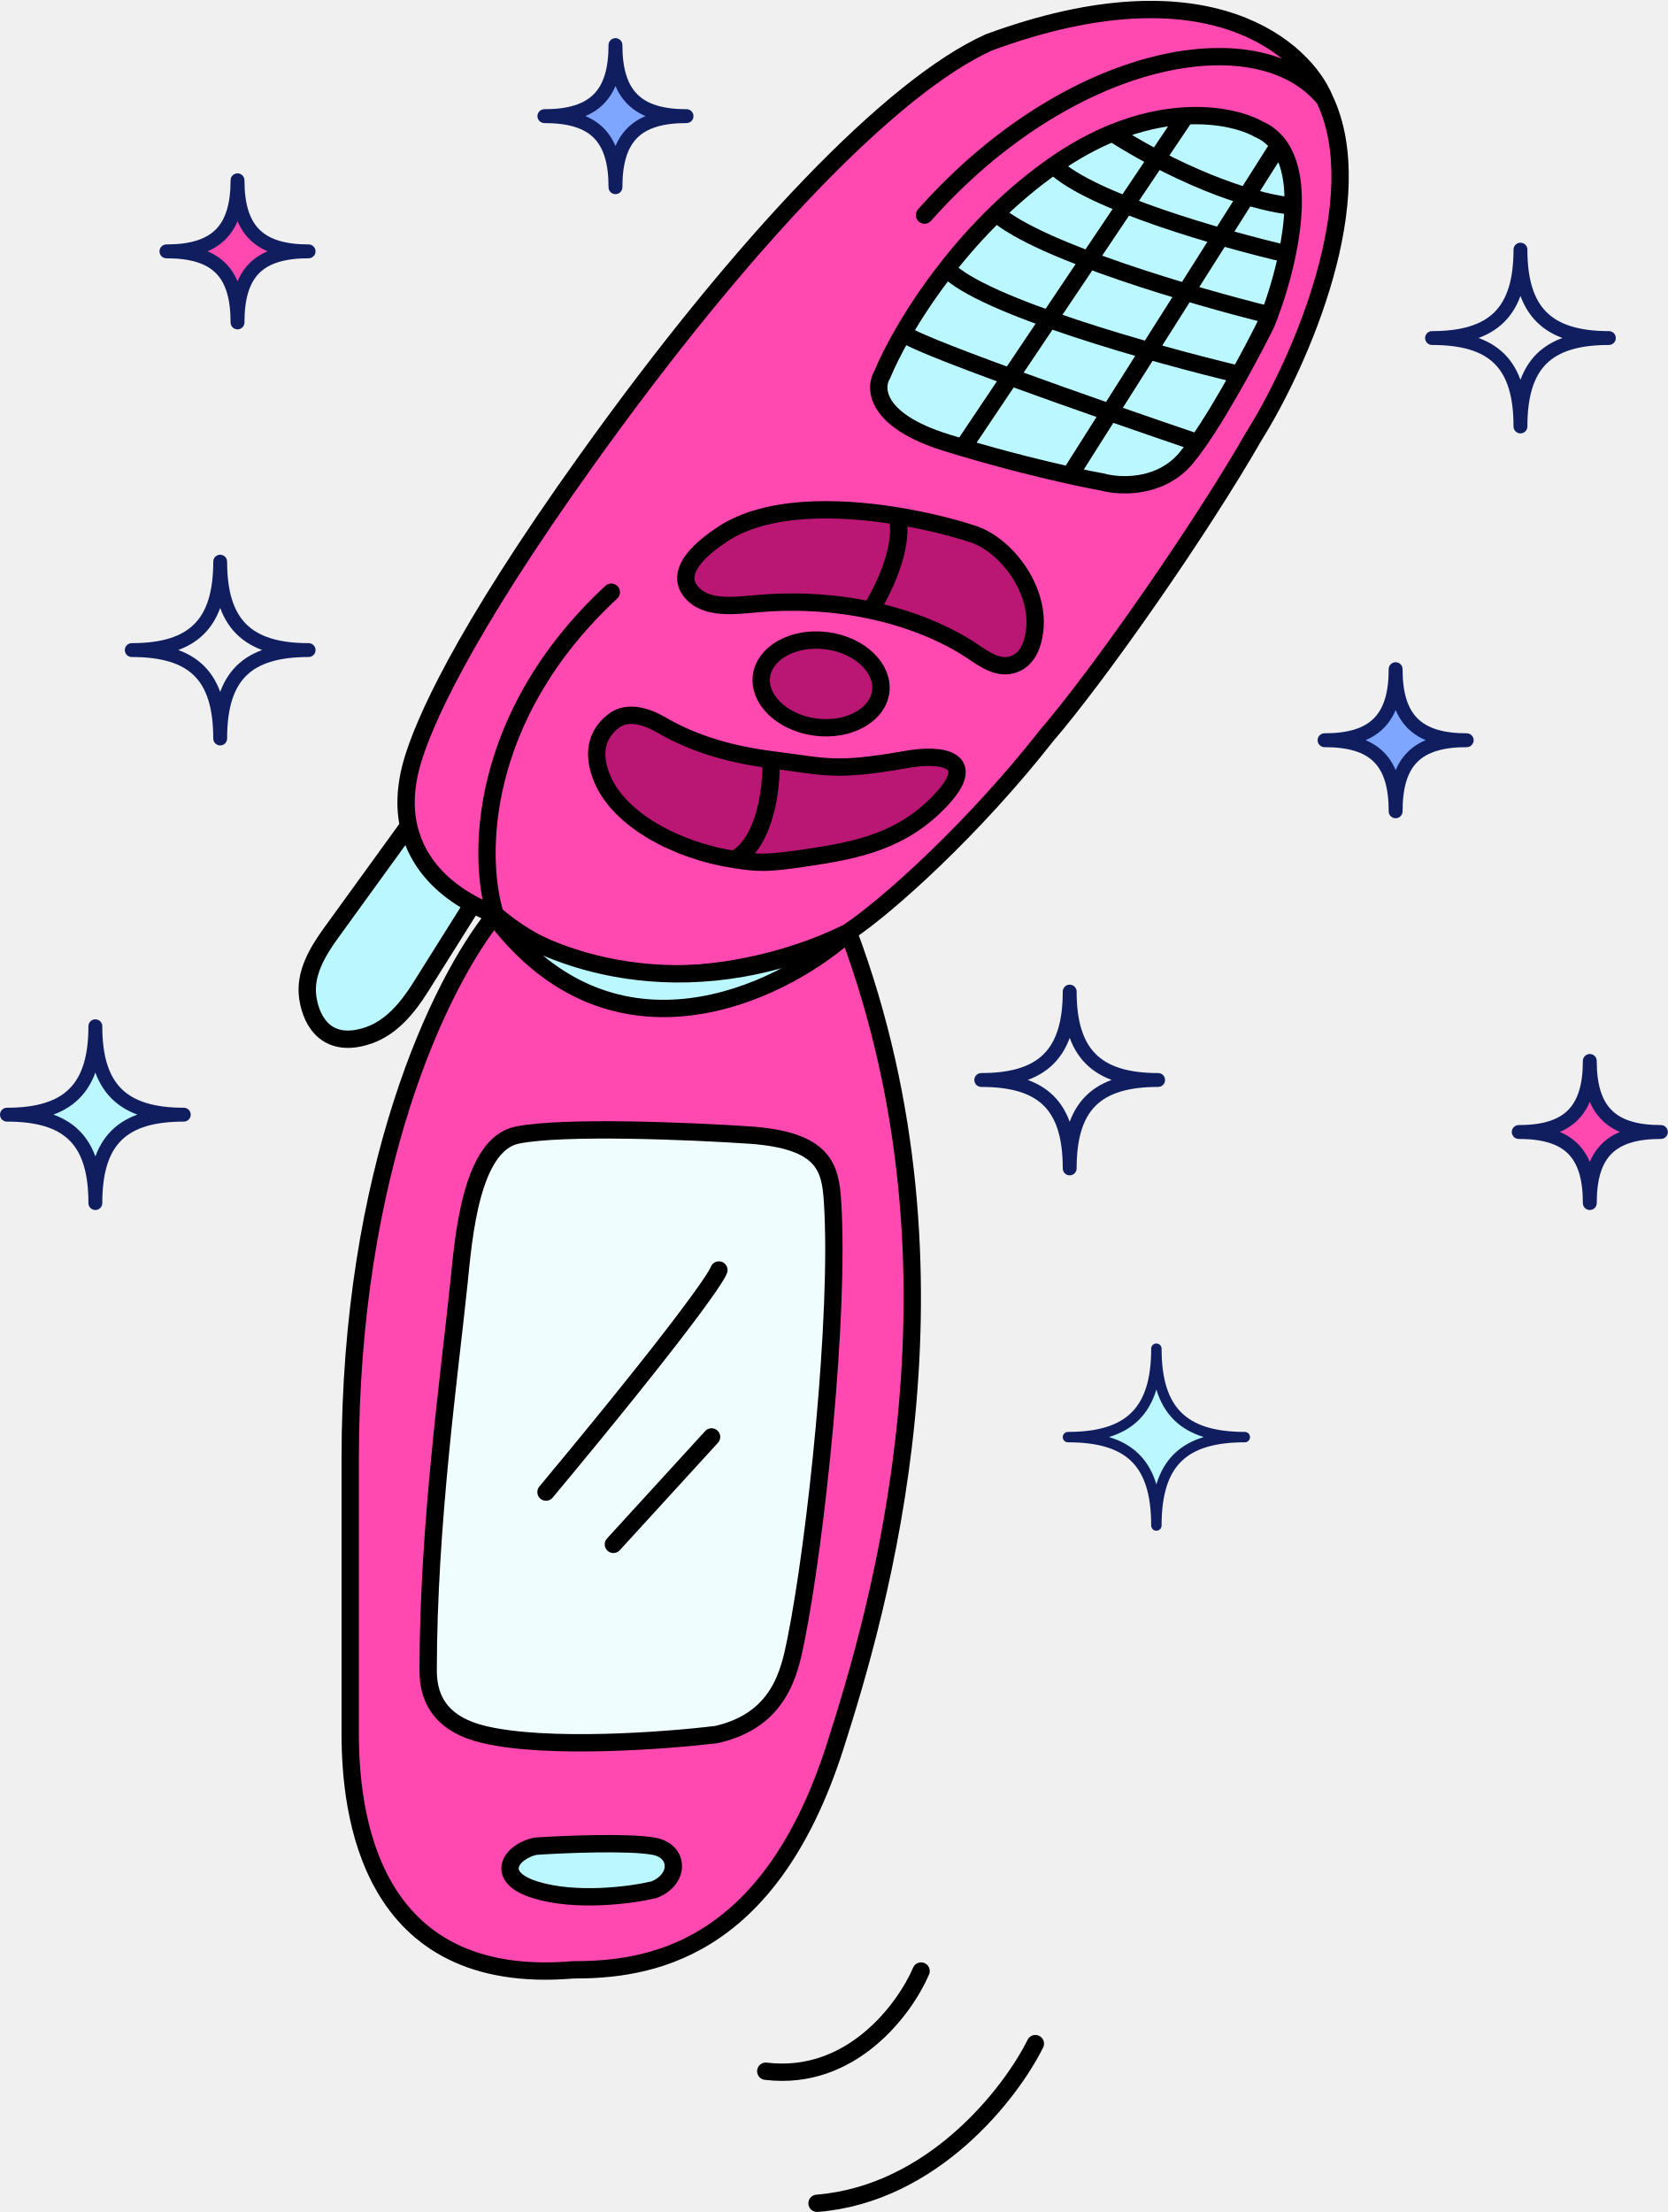
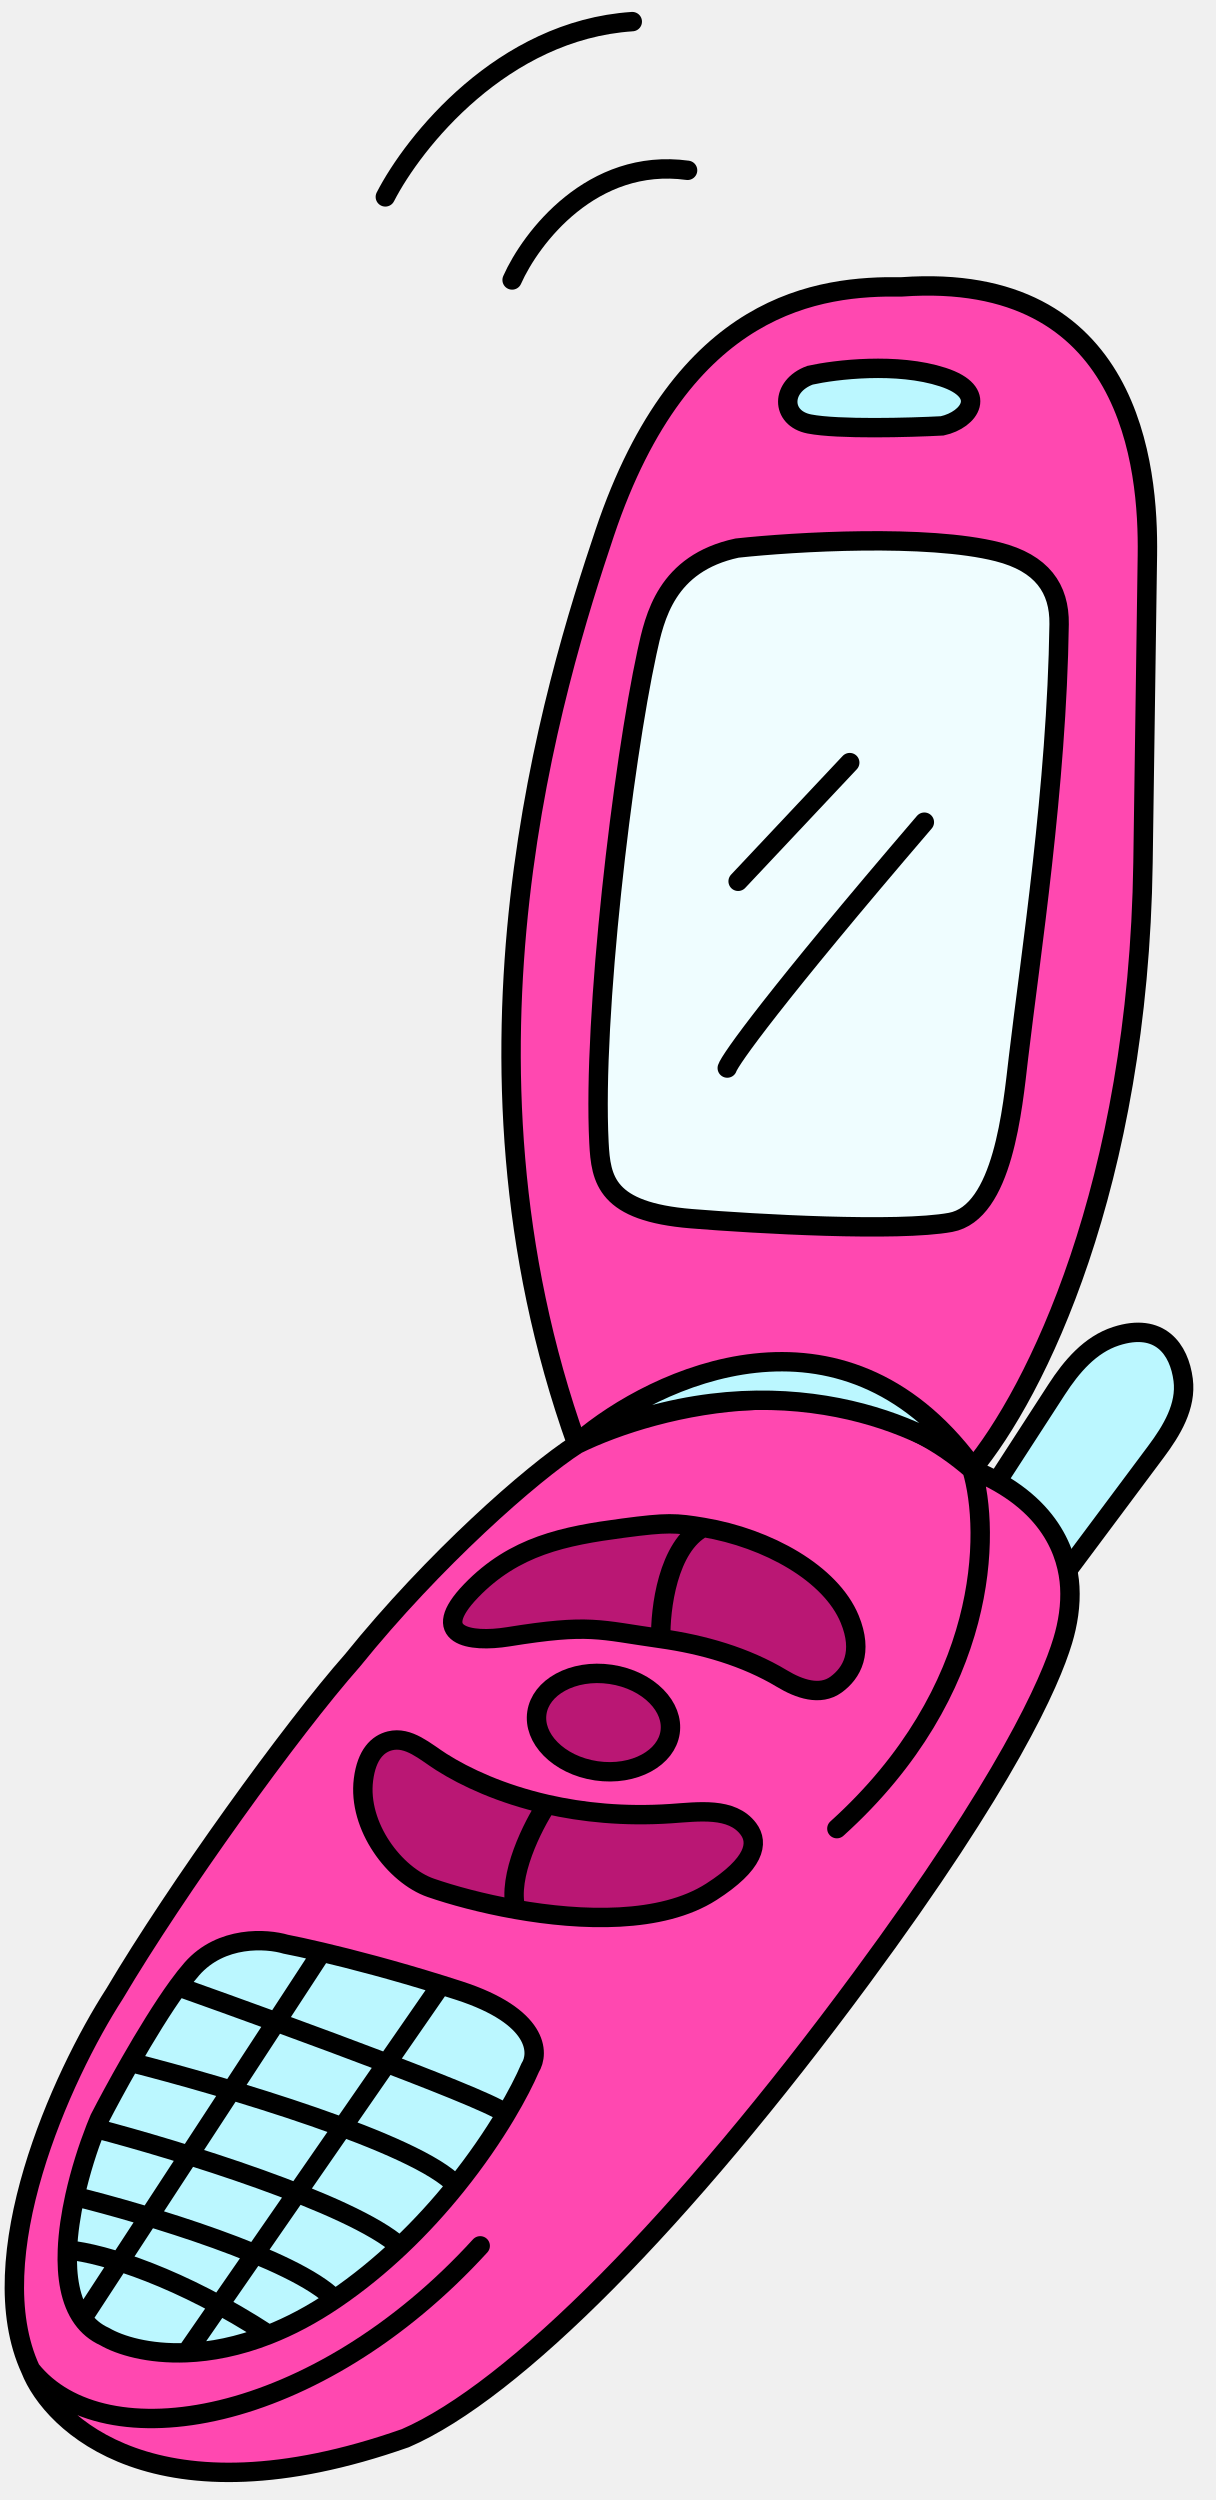
- <svg xmlns="http://www.w3.org/2000/svg" width="481" height="638" viewBox="0 0 481 638" fill="none">
+ <svg xmlns="http://www.w3.org/2000/svg" width="313" height="644" viewBox="0 0 313 644" fill="none">
  <g clip-path="url(#clip0_145_186)">
-     <path d="M117.326 238.912C122.396 247.62 134.087 258.448 137.185 259.425L121.286 284.752C117.56 290.687 112.854 296.4 106.222 298.659C94.975 302.488 89.875 295.547 88.754 287.664C87.791 280.893 91.487 274.597 95.497 269.059L117.326 238.912Z" fill="#BBF7FF" stroke="black" stroke-width="5" />
-     <path d="M100.999 420.799C100.999 337.42 126.774 283.626 142.831 263.811C122.172 255.72 117.798 242.148 117.198 233.909C116.859 229.255 117.539 224.48 118.826 219.995C121.945 209.124 132.684 183.738 169.452 132.359C214.515 69.39 257.43 24.7 285.23 12.211C349.122 -11.303 376.36 14.723 381.994 28.538C395.603 56.935 375.232 104.032 361.711 125.661C346.164 152.802 317.062 194.457 301.71 212.319C281.092 238.622 256.215 261.159 244.665 268.834C281.937 368.399 253.204 465.104 240.863 503.689C221.661 563.722 186.354 568.159 165.226 568.159C106.07 573.182 100.999 522.527 100.999 499.921V420.799Z" fill="#FF48B0" />
-     <path d="M142.831 263.811C126.774 283.626 100.999 337.42 100.999 420.799C100.999 439.638 100.999 481.836 100.999 499.921C100.999 522.527 106.07 573.182 165.226 568.159C186.354 568.159 221.661 563.722 240.863 503.689C253.204 465.104 281.937 368.399 244.665 268.834M142.831 263.811C122.172 255.72 117.798 242.148 117.198 233.909C116.859 229.255 117.539 224.48 118.826 219.995C121.945 209.124 132.684 183.738 169.452 132.359C214.515 69.39 257.43 24.7 285.23 12.211C349.122 -11.303 376.36 14.723 381.994 28.538M142.831 263.811C176.297 292.335 224.665 279.045 244.665 268.834M142.831 263.811C137.79 247.856 137.426 206.917 176.3 170.803M244.665 268.834C256.215 261.159 281.092 238.622 301.71 212.319C317.062 194.457 346.164 152.802 361.711 125.661C375.232 104.032 395.603 56.935 381.994 28.538M381.994 28.538C362.826 5.024 308.217 15.142 266.638 62.029" stroke="black" stroke-width="5" stroke-linecap="round" />
-     <path d="M173.765 224.808C170.124 216.32 172.963 210.969 177.038 207.903C181.111 204.838 186.555 206.657 190.958 209.225C200.475 214.775 211.549 217.746 222.358 219.108C238.478 221.139 240.528 222.715 261.655 219.01C271.7 217.248 282.36 219.01 271.374 230.732C260.387 242.454 247.599 245.198 232.499 247.414C221.091 249.089 218.946 248.997 211.794 247.903C195.171 245.359 178.787 236.516 173.765 224.808Z" fill="#BA1774" />
-     <path d="M199.083 170.393C196.329 166.813 197.258 161.428 208.414 154.058C221.164 145.638 241.645 146.039 258.697 148.81C267.416 150.228 275.237 152.265 280.67 154.058C289.966 157.128 299.769 169.631 298.417 181.688C297.683 188.235 294.839 190.964 291.738 191.778C286.949 193.035 282.652 189.125 278.437 186.527C272.176 182.668 262.883 178.509 251.091 175.996C241.873 174.033 231.128 173.076 219.109 174.056C212.013 174.636 203.425 176.036 199.083 170.393Z" fill="#BA1774" />
-     <path d="M222.358 219.108C238.478 221.139 240.528 222.715 261.655 219.01C271.7 217.248 282.36 219.01 271.374 230.732C260.387 242.454 247.599 245.198 232.499 247.414C221.091 249.089 218.946 248.997 211.794 247.903M222.358 219.108C211.549 217.746 200.475 214.775 190.958 209.225C186.555 206.657 181.111 204.838 177.038 207.903C172.963 210.969 170.124 216.32 173.765 224.808C178.787 236.516 195.171 245.359 211.794 247.903M222.358 219.108C222.64 226.637 220.922 242.935 211.794 247.903M251.091 175.996C262.883 178.509 272.176 182.668 278.436 186.526C282.652 189.124 286.949 193.035 291.738 191.778C294.839 190.964 297.683 188.235 298.417 181.688C299.769 169.631 289.966 157.128 280.67 154.058C275.237 152.264 267.415 150.227 258.697 148.81M251.091 175.996C241.873 174.033 231.127 173.076 219.109 174.056C212.013 174.636 203.425 176.036 199.083 170.393C196.329 166.813 197.258 161.428 208.414 154.058C221.164 145.638 241.645 146.039 258.697 148.81M251.091 175.996C254.612 170.488 261.063 157.338 258.697 148.81" stroke="black" stroke-width="5" />
-     <path d="M240.105 346.63C242.218 379.283 235.316 444.451 229.541 473.058C227.682 482.267 224.893 496.082 206.724 500.269C191.935 502.083 157.793 504.623 139.539 500.269C128.13 497.548 123.482 491.059 123.482 481.849C123.482 439.985 129.679 396.029 132.355 370.073C133.693 357.096 135.736 330.052 149.257 327.372C162.779 324.693 199.4 326.256 216.02 327.372C237.993 328.849 239.482 337.001 240.105 346.63Z" fill="#EFFDFF" stroke="black" stroke-width="5" />
-     <path d="M188.554 532.504C195.991 533.844 196.16 542.133 188.554 545.063C182.075 546.599 166.159 548.747 154.328 545.063C142.496 541.379 147.144 534.179 154.328 532.504C162.638 531.947 181.117 531.165 188.554 532.504Z" fill="#BBF7FF" stroke="black" stroke-width="5" />
-     <path d="M244.09 269.601C224.653 286.626 177.243 309.539 143.101 264.996C156.904 275.881 196.426 292.039 244.09 269.601Z" fill="#BBF7FF" stroke="black" stroke-width="5" />
-     <path d="M341.914 132.306C334.477 141.014 322.758 140.4 317.829 139.004C315.806 138.648 312.613 138.016 308.532 137.114C300.797 135.403 289.873 132.722 277.686 129.107C276.156 128.653 274.605 128.184 273.038 127.701C252.418 121.338 252.052 111.932 254.447 108.025C255.713 104.942 257.762 100.747 260.578 95.885C263.759 90.391 267.921 84.045 273.038 77.491C277.168 72.203 281.921 66.778 287.285 61.557C292.289 56.684 297.826 51.988 303.884 47.742C309.752 43.63 315.419 40.584 320.786 38.38C328.561 35.187 335.706 33.762 341.914 33.425C351.667 32.897 359.106 35.057 363.041 37.276C365.455 38.328 367.352 39.905 368.811 41.881C372.036 46.246 373.127 52.559 372.948 59.464C372.832 63.943 372.181 68.672 371.23 73.279C369.901 79.715 367.987 85.913 366.133 90.861C365.803 91.74 365.476 92.579 365.154 93.373C363.356 96.989 360.585 102.33 357.432 108.025C353.642 114.867 349.303 122.218 345.439 127.701C344.204 129.453 343.018 131.013 341.914 132.306Z" fill="#BBF7FF" />
-     <path d="M303.884 47.742C297.826 51.988 292.289 56.684 287.285 61.557M303.884 47.742C314.364 58.124 353.148 69.092 371.23 73.278M303.884 47.742C309.752 43.63 315.419 40.584 320.786 38.379M287.285 61.557C281.921 66.778 277.168 72.203 273.038 77.491M287.285 61.557C300.033 72.609 345.162 85.698 366.133 90.861M371.23 73.278C369.901 79.715 367.987 85.913 366.133 90.861M371.23 73.278C372.181 68.672 372.832 63.943 372.948 59.464M320.786 38.379C343.47 52.707 363.307 58.664 372.948 59.464M320.786 38.379C328.561 35.187 335.706 33.762 341.914 33.425M345.439 127.701C344.204 129.453 343.018 131.013 341.914 132.306C334.477 141.014 322.758 140.4 317.829 139.004C315.806 138.648 312.613 138.016 308.532 137.114M345.439 127.701C316.655 117.933 259.387 97.894 260.578 95.885M345.439 127.701C349.303 122.218 353.642 114.867 357.432 108.025M308.532 137.114C300.797 135.403 289.873 132.722 277.686 129.107M308.532 137.114L368.811 41.881M260.578 95.885C257.762 100.747 255.713 104.942 254.447 108.025C252.052 111.932 252.418 121.338 273.038 127.701C274.605 128.184 276.156 128.653 277.686 129.107M260.578 95.885C263.759 90.391 267.921 84.045 273.038 77.491M357.432 108.025C360.585 102.33 363.356 96.989 365.154 93.373C365.476 92.579 365.803 91.74 366.133 90.861M357.432 108.025C333.454 102.321 283.007 88.23 273.038 77.491M277.686 129.107L309.8 81.266L341.914 33.425M372.948 59.464C373.127 52.559 372.036 46.246 368.811 41.881M368.811 41.881C367.352 39.905 365.455 38.328 363.041 37.276C359.106 35.057 351.667 32.897 341.914 33.425" stroke="black" stroke-width="5" />
-     <path d="M219.612 194.975C220.048 191.759 222.187 188.923 225.595 187.002C229.004 185.082 233.576 184.158 238.488 184.811C243.4 185.464 247.564 187.548 250.342 190.29C253.12 193.033 254.429 196.328 253.994 199.543C253.558 202.759 251.419 205.595 248.011 207.516C244.601 209.436 240.03 210.36 235.118 209.707C230.206 209.054 226.041 206.97 223.263 204.228C220.486 201.485 219.177 198.19 219.612 194.975Z" fill="#BA1774" stroke="black" stroke-width="5" />
-     <path d="M157.467 430.357C195.665 384.475 206.624 368.539 207.328 366.306" stroke="black" stroke-width="5" stroke-linecap="round" />
-     <path d="M176.904 445.428L205.215 414.449" stroke="black" stroke-width="5" stroke-linecap="round" />
-     <path d="M265.64 568.507C260.992 579.392 245.527 600.407 220.85 597.393" stroke="black" stroke-width="5" stroke-linecap="round" />
-     <path d="M298.598 589.438C291.556 603.672 269.104 632.809 235.639 635.488" stroke="black" stroke-width="5" stroke-linecap="round" />
-     <path d="M198 33.5C183.722 33.5 177.5 39.507 177.5 54C177.5 39.507 171.32 33.5 157 33.5C171.32 33.5 177.5 27.32 177.5 13C177.5 27.32 183.722 33.5 198 33.5Z" fill="#7FA6FF" stroke="#101E60" stroke-width="4" stroke-linejoin="round" />
-     <path d="M359 414.5C341.24 414.5 333.5 421.972 333.5 440C333.5 421.972 325.813 414.5 308 414.5C325.813 414.5 333.5 406.813 333.5 389C333.5 406.813 341.24 414.5 359 414.5Z" fill="#BBF7FF" stroke="#101E60" stroke-width="3" stroke-linejoin="round" />
-     <path d="M334 311.5C316.24 311.5 308.5 318.972 308.5 337C308.5 318.972 300.813 311.5 283 311.5C300.813 311.5 308.5 303.813 308.5 286C308.5 303.813 316.24 311.5 334 311.5Z" stroke="#101E60" stroke-width="4" stroke-linejoin="round" />
+     <path d="M275.52 403.794C270.574 395.015 259.039 384.021 255.954 383L272.214 357.902C276.024 352.021 280.811 346.376 287.475 344.212C298.774 340.543 303.775 347.557 304.784 355.454C305.65 362.238 301.865 368.481 297.776 373.962L275.52 403.794Z" fill="#BBF7FF" stroke="black" stroke-width="5" />
+     <path d="M294.438 222.159C293.249 305.529 266.709 358.95 250.371 378.534C270.913 386.919 275.093 400.552 275.576 408.798C275.848 413.457 275.1 418.222 273.75 422.688C270.476 433.514 259.376 458.744 221.878 509.593C175.922 571.913 132.374 615.987 104.398 628.078C40.177 650.678 13.314 624.266 7.878 610.372C-5.325 581.784 15.715 534.982 29.543 513.548C45.476 486.632 75.169 445.396 90.775 427.755C111.765 401.748 136.961 379.569 148.619 372.059C112.772 271.972 142.881 175.687 155.771 137.283C175.827 77.529 211.194 73.597 232.319 73.898C291.541 69.718 295.889 120.441 295.567 143.045L294.438 222.159Z" fill="#FF48B0" />
+     <path d="M250.371 378.534C266.709 358.95 293.249 305.529 294.438 222.159C294.707 203.322 295.309 161.128 295.567 143.045C295.889 120.441 291.541 69.718 232.319 73.898C211.194 73.597 175.827 77.529 155.771 137.283C142.881 175.687 112.772 271.972 148.619 372.059M250.371 378.534C270.913 386.919 275.093 400.552 275.576 408.798C275.848 413.457 275.1 418.222 273.75 422.688C270.476 433.514 259.376 458.744 221.878 509.593C175.922 571.913 132.374 615.987 104.398 628.078C40.177 650.678 13.314 624.266 7.878 610.372M250.371 378.534C217.316 349.536 168.763 362.135 148.619 372.059M250.371 378.534C255.185 394.56 254.965 435.499 215.579 471.055M148.619 372.059C136.961 379.569 111.765 401.748 90.775 427.755C75.169 445.396 45.476 486.632 29.543 513.548C15.715 534.982 -5.325 581.784 7.878 610.372M7.878 610.372C26.708 634.157 81.456 624.82 123.699 578.53" stroke="black" stroke-width="5" stroke-linecap="round" />
+     <path d="M218.885 417.091C222.404 425.631 219.489 430.941 215.371 433.948C211.255 436.954 205.837 435.058 201.471 432.428C192.034 426.742 181.004 423.614 170.215 422.098C154.126 419.837 152.099 418.232 130.921 421.635C120.852 423.254 110.218 421.34 121.37 409.776C132.523 398.212 145.349 395.65 160.479 393.65C171.91 392.138 174.053 392.261 181.189 393.457C197.774 396.237 214.03 405.313 218.885 417.091Z" fill="#BA1774" />
+     <path d="M192.793 471.141C195.496 474.76 194.491 480.131 183.23 487.341C170.362 495.579 149.888 494.886 132.877 491.871C124.18 490.33 116.388 488.181 110.982 486.31C101.731 483.108 92.107 470.466 93.63 458.43C94.458 451.894 97.341 449.206 100.452 448.437C105.259 447.248 109.5 451.219 113.678 453.877C119.883 457.824 129.115 462.116 140.87 464.796C150.059 466.891 160.79 468.001 172.822 467.192C179.925 466.714 188.532 465.436 192.793 471.141Z" fill="#BA1774" />
+     <path d="M170.215 422.098C154.126 419.837 152.099 418.232 130.921 421.635C120.852 423.254 110.218 421.34 121.37 409.776C132.523 398.212 145.349 395.65 160.479 393.65C171.91 392.138 174.053 392.261 181.189 393.457M170.215 422.098C181.004 423.614 192.034 426.742 201.471 432.428C205.837 435.058 211.255 436.954 215.371 433.948C219.489 430.941 222.404 425.631 218.885 417.091C214.03 405.313 197.774 396.237 181.189 393.457M170.215 422.098C170.041 414.566 171.991 398.294 181.189 393.457M140.87 464.796C129.115 462.115 119.883 457.823 113.678 453.876C109.5 451.218 105.259 447.247 100.452 448.436C97.341 449.205 94.458 451.893 93.63 458.429C92.107 470.466 101.731 483.107 110.982 486.31C116.388 488.18 124.18 490.329 132.877 491.87M140.87 464.796C150.059 466.89 160.79 468 172.822 467.191C179.925 466.713 188.532 465.435 192.793 471.14C195.495 474.759 194.49 480.13 183.23 487.34C170.362 495.578 149.888 494.885 132.877 491.87M140.87 464.796C137.271 470.253 130.633 483.309 132.877 491.87" stroke="black" stroke-width="5" />
+     <path d="M154.289 294.336C152.642 261.655 160.473 196.593 166.655 168.071C168.645 158.889 171.631 145.115 189.858 141.188C204.671 139.585 238.846 137.533 257.036 142.146C268.405 145.03 272.96 151.585 272.829 160.794C272.232 202.653 265.408 246.517 262.362 272.431C260.839 285.389 258.411 312.4 244.853 314.887C231.294 317.373 194.7 315.287 178.097 313.934C156.148 312.145 154.775 303.972 154.289 294.336Z" fill="#EFFDFF" stroke="black" stroke-width="5" />
+     <path d="M208.486 109.216C201.069 107.771 201.018 99.48 208.665 96.659C215.165 95.216 231.11 93.294 242.888 97.147C254.665 100.999 249.915 108.133 242.708 109.705C234.391 110.144 215.903 110.662 208.486 109.216Z" fill="#BBF7FF" stroke="black" stroke-width="5" />
+     <path d="M149.205 371.3C168.883 354.555 216.616 332.32 250.119 377.345C236.472 366.265 197.184 349.544 149.205 371.3Z" fill="#BBF7FF" stroke="black" stroke-width="5" />
+     <path d="M49.434 507.186C56.994 498.586 68.703 499.366 73.612 500.832C75.629 501.218 78.813 501.894 82.881 502.855C90.59 504.676 101.475 507.512 113.609 511.301C115.133 511.777 116.677 512.268 118.236 512.773C138.764 519.43 138.996 528.84 136.546 532.712C135.235 535.777 133.127 539.942 130.242 544.764C126.982 550.212 122.731 556.498 117.52 562.978C113.315 568.207 108.486 573.563 103.048 578.707C97.975 583.509 92.372 588.125 86.253 592.284C80.328 596.312 74.618 599.277 69.22 601.405C61.4 604.486 54.236 605.809 48.023 606.057C38.264 606.446 30.857 604.18 26.953 601.905C24.555 600.819 22.68 599.215 21.25 597.219C18.087 592.807 17.086 586.48 17.364 579.579C17.544 575.101 18.262 570.382 19.279 565.79C20.7 559.373 22.701 553.203 24.626 548.281C24.968 547.408 25.307 546.574 25.641 545.784C27.49 542.194 30.337 536.893 33.571 531.243C37.458 524.457 41.901 517.168 45.843 511.74C47.103 510.007 48.311 508.463 49.434 507.186Z" fill="#BBF7FF" />
+     <path d="M86.253 592.284C92.372 588.125 97.975 583.509 103.048 578.707M86.253 592.284C75.923 581.754 37.3 570.233 19.279 565.79M86.253 592.284C80.328 596.312 74.618 599.277 69.22 601.405M103.048 578.707C108.486 573.563 113.315 568.207 117.52 562.978M103.048 578.707C90.459 567.475 45.522 553.743 24.626 548.281M19.279 565.79C20.7 559.373 22.701 553.203 24.626 548.281M19.279 565.79C18.262 570.382 17.544 575.101 17.364 579.579M69.22 601.405C46.742 586.755 26.992 580.516 17.364 579.579M69.22 601.405C61.4 604.486 54.236 605.809 48.023 606.057M45.843 511.74C47.103 510.007 48.311 508.463 49.434 507.186C56.994 498.586 68.703 499.366 73.612 500.832C75.629 501.218 78.813 501.894 82.881 502.855M45.843 511.74C74.485 521.918 131.462 542.772 130.242 544.764M45.843 511.74C41.901 517.168 37.458 524.457 33.571 531.243M82.881 502.855C90.59 504.676 101.475 507.512 113.609 511.301M82.881 502.855L21.25 597.219M130.242 544.764C133.127 539.942 135.235 535.777 136.546 532.712C138.996 528.84 138.764 519.43 118.236 512.773C116.677 512.268 115.133 511.777 113.609 511.301M130.242 544.764C126.982 550.212 122.731 556.498 117.52 562.978M33.571 531.243C30.337 536.893 27.49 542.194 25.641 545.784C25.307 546.574 24.968 547.408 24.626 548.281M33.571 531.243C57.466 537.289 107.706 552.098 117.52 562.978M113.609 511.301L80.816 558.679L48.023 606.057M17.364 579.579C17.086 586.48 18.087 592.808 21.25 597.219M21.25 597.219C22.68 599.215 24.555 600.819 26.953 601.905C30.857 604.18 38.264 606.446 48.023 606.057" stroke="black" stroke-width="5" />
+     <path d="M172.616 446.268C172.135 449.477 169.955 452.282 166.52 454.154C163.084 456.026 158.499 456.884 153.597 456.161C148.695 455.439 144.561 453.296 141.822 450.513C139.084 447.731 137.822 444.418 138.303 441.209C138.784 438 140.964 435.195 144.4 433.323C147.836 431.451 152.42 430.593 157.322 431.316C162.224 432.038 166.359 434.181 169.097 436.964C171.835 439.746 173.097 443.059 172.616 446.268Z" fill="#BA1774" stroke="black" stroke-width="5" />
+     <path d="M238.112 211.796C199.264 257.129 188.079 272.907 187.343 275.129" stroke="black" stroke-width="5" stroke-linecap="round" />
+     <path d="M218.892 196.449L190.143 227.021" stroke="black" stroke-width="5" stroke-linecap="round" />
+     <path d="M131.921 72.118C136.724 61.301 152.487 40.508 177.119 43.874" stroke="black" stroke-width="5" stroke-linecap="round" />
+     <path d="M99.264 50.718C106.509 36.586 129.374 7.772 162.874 5.57" stroke="black" stroke-width="5" stroke-linecap="round" />
  </g>
-   <path d="M89 187.501C71.241 187.501 63.5 194.972 63.5 213.001C63.5 194.972 55.813 187.501 38 187.501C55.813 187.501 63.5 179.814 63.5 162.001C63.5 179.814 71.241 187.501 89 187.501Z" stroke="#101E60" stroke-width="4" stroke-linejoin="round" />
-   <path d="M89 72.5C74.723 72.5 68.5 78.507 68.5 93C68.5 78.507 62.32 72.5 48 72.5C62.32 72.5 68.5 66.32 68.5 52C68.5 66.32 74.723 72.5 89 72.5Z" fill="#FF48B0" stroke="#101E60" stroke-width="4" stroke-linejoin="round" />
-   <path d="M423 213.501C408.723 213.501 402.5 219.507 402.5 234.001C402.5 219.507 396.32 213.501 382 213.501C396.32 213.501 402.5 207.321 402.5 193.001C402.5 207.321 408.723 213.501 423 213.501Z" fill="#7FA6FF" stroke="#101E60" stroke-width="4" stroke-linejoin="round" />
-   <path d="M53 321.5C35.241 321.5 27.5 328.972 27.5 347C27.5 328.972 19.813 321.5 2 321.5C19.813 321.5 27.5 313.813 27.5 296C27.5 313.813 35.241 321.5 53 321.5Z" fill="#BBF7FF" stroke="#101E60" stroke-width="4" stroke-linejoin="round" />
-   <path d="M479 326.5C464.723 326.5 458.5 332.507 458.5 347C458.5 332.507 452.32 326.5 438 326.5C452.32 326.5 458.5 320.32 458.5 306C458.5 320.32 464.723 326.5 479 326.5Z" fill="#FF48B0" stroke="#101E60" stroke-width="4" stroke-linejoin="round" />
-   <path d="M464 97.5C446.241 97.5 438.5 104.972 438.5 123C438.5 104.972 430.813 97.5 413 97.5C430.813 97.5 438.5 89.813 438.5 72C438.5 89.813 446.241 97.5 464 97.5Z" stroke="#101E60" stroke-width="4" stroke-linejoin="round" />
  <defs>
    <clipPath id="clip0_145_186">
-       <rect width="303" height="638" fill="white" transform="matrix(1 0 0 -1 85.9995 638)" />
+       <rect width="303" height="638" fill="white" transform="matrix(-0.999898 -0.0142622 -0.0142622 0.999898 312.534 5.19336)" />
    </clipPath>
  </defs>
</svg>
